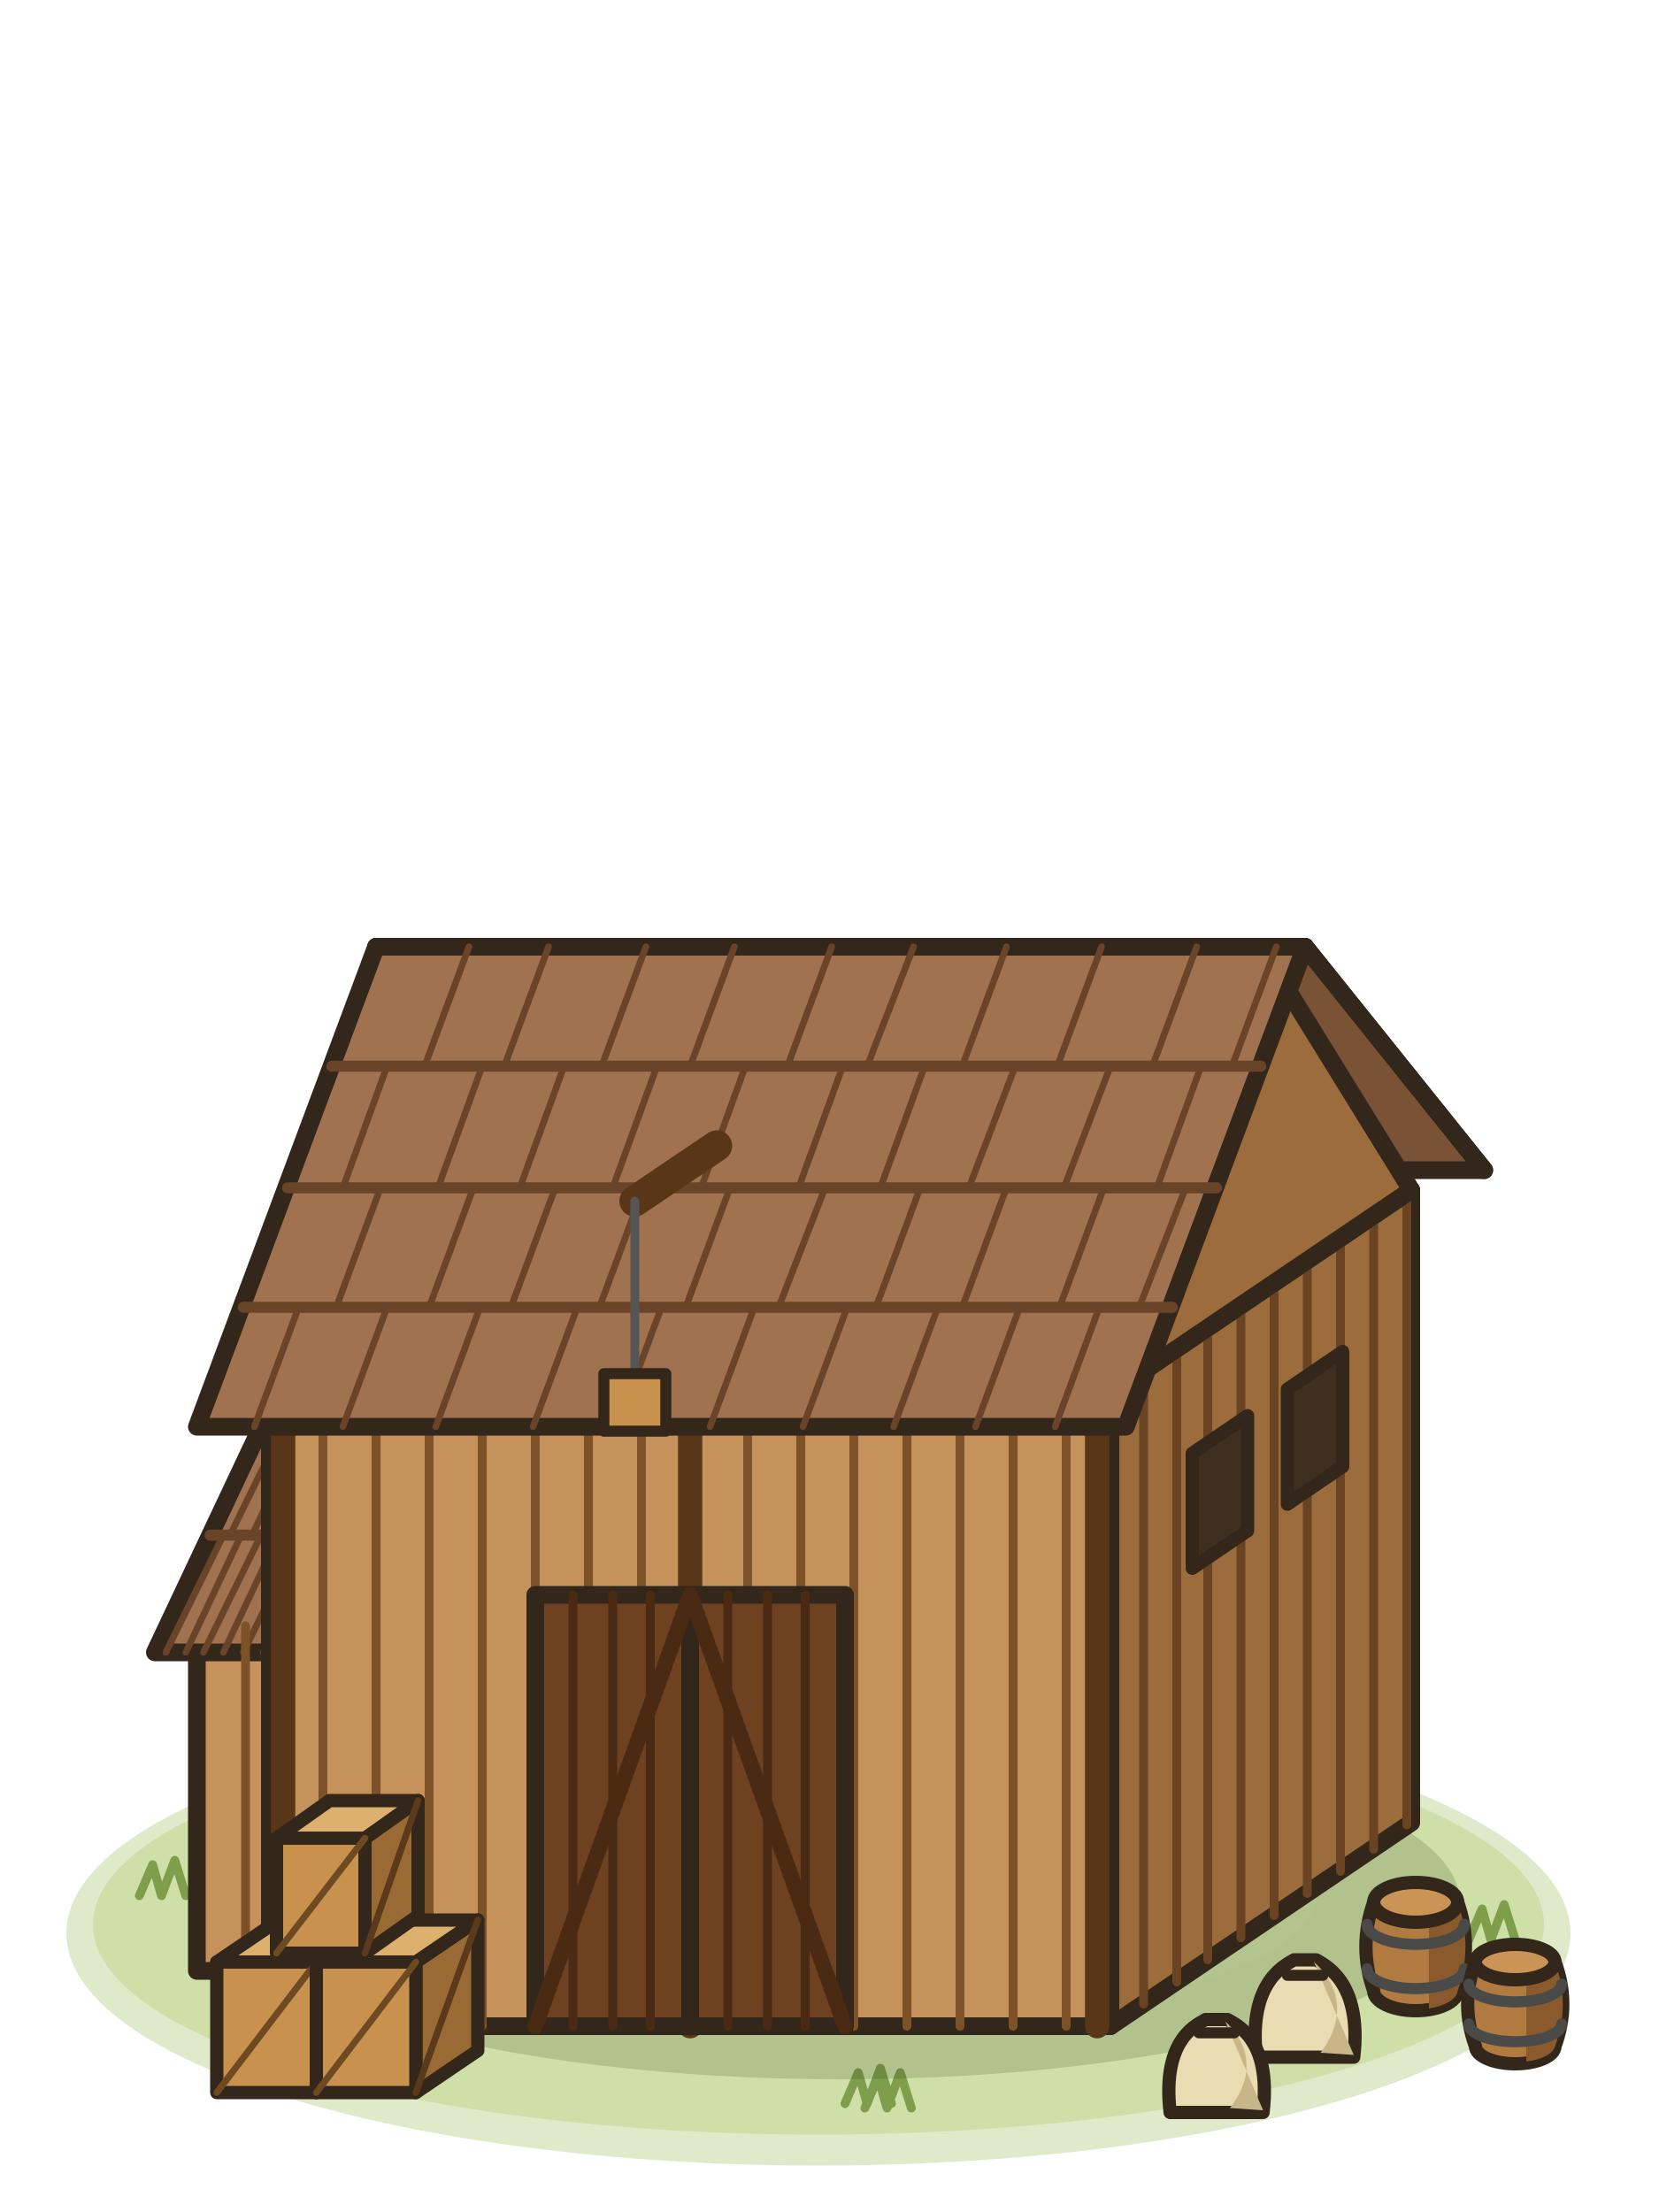
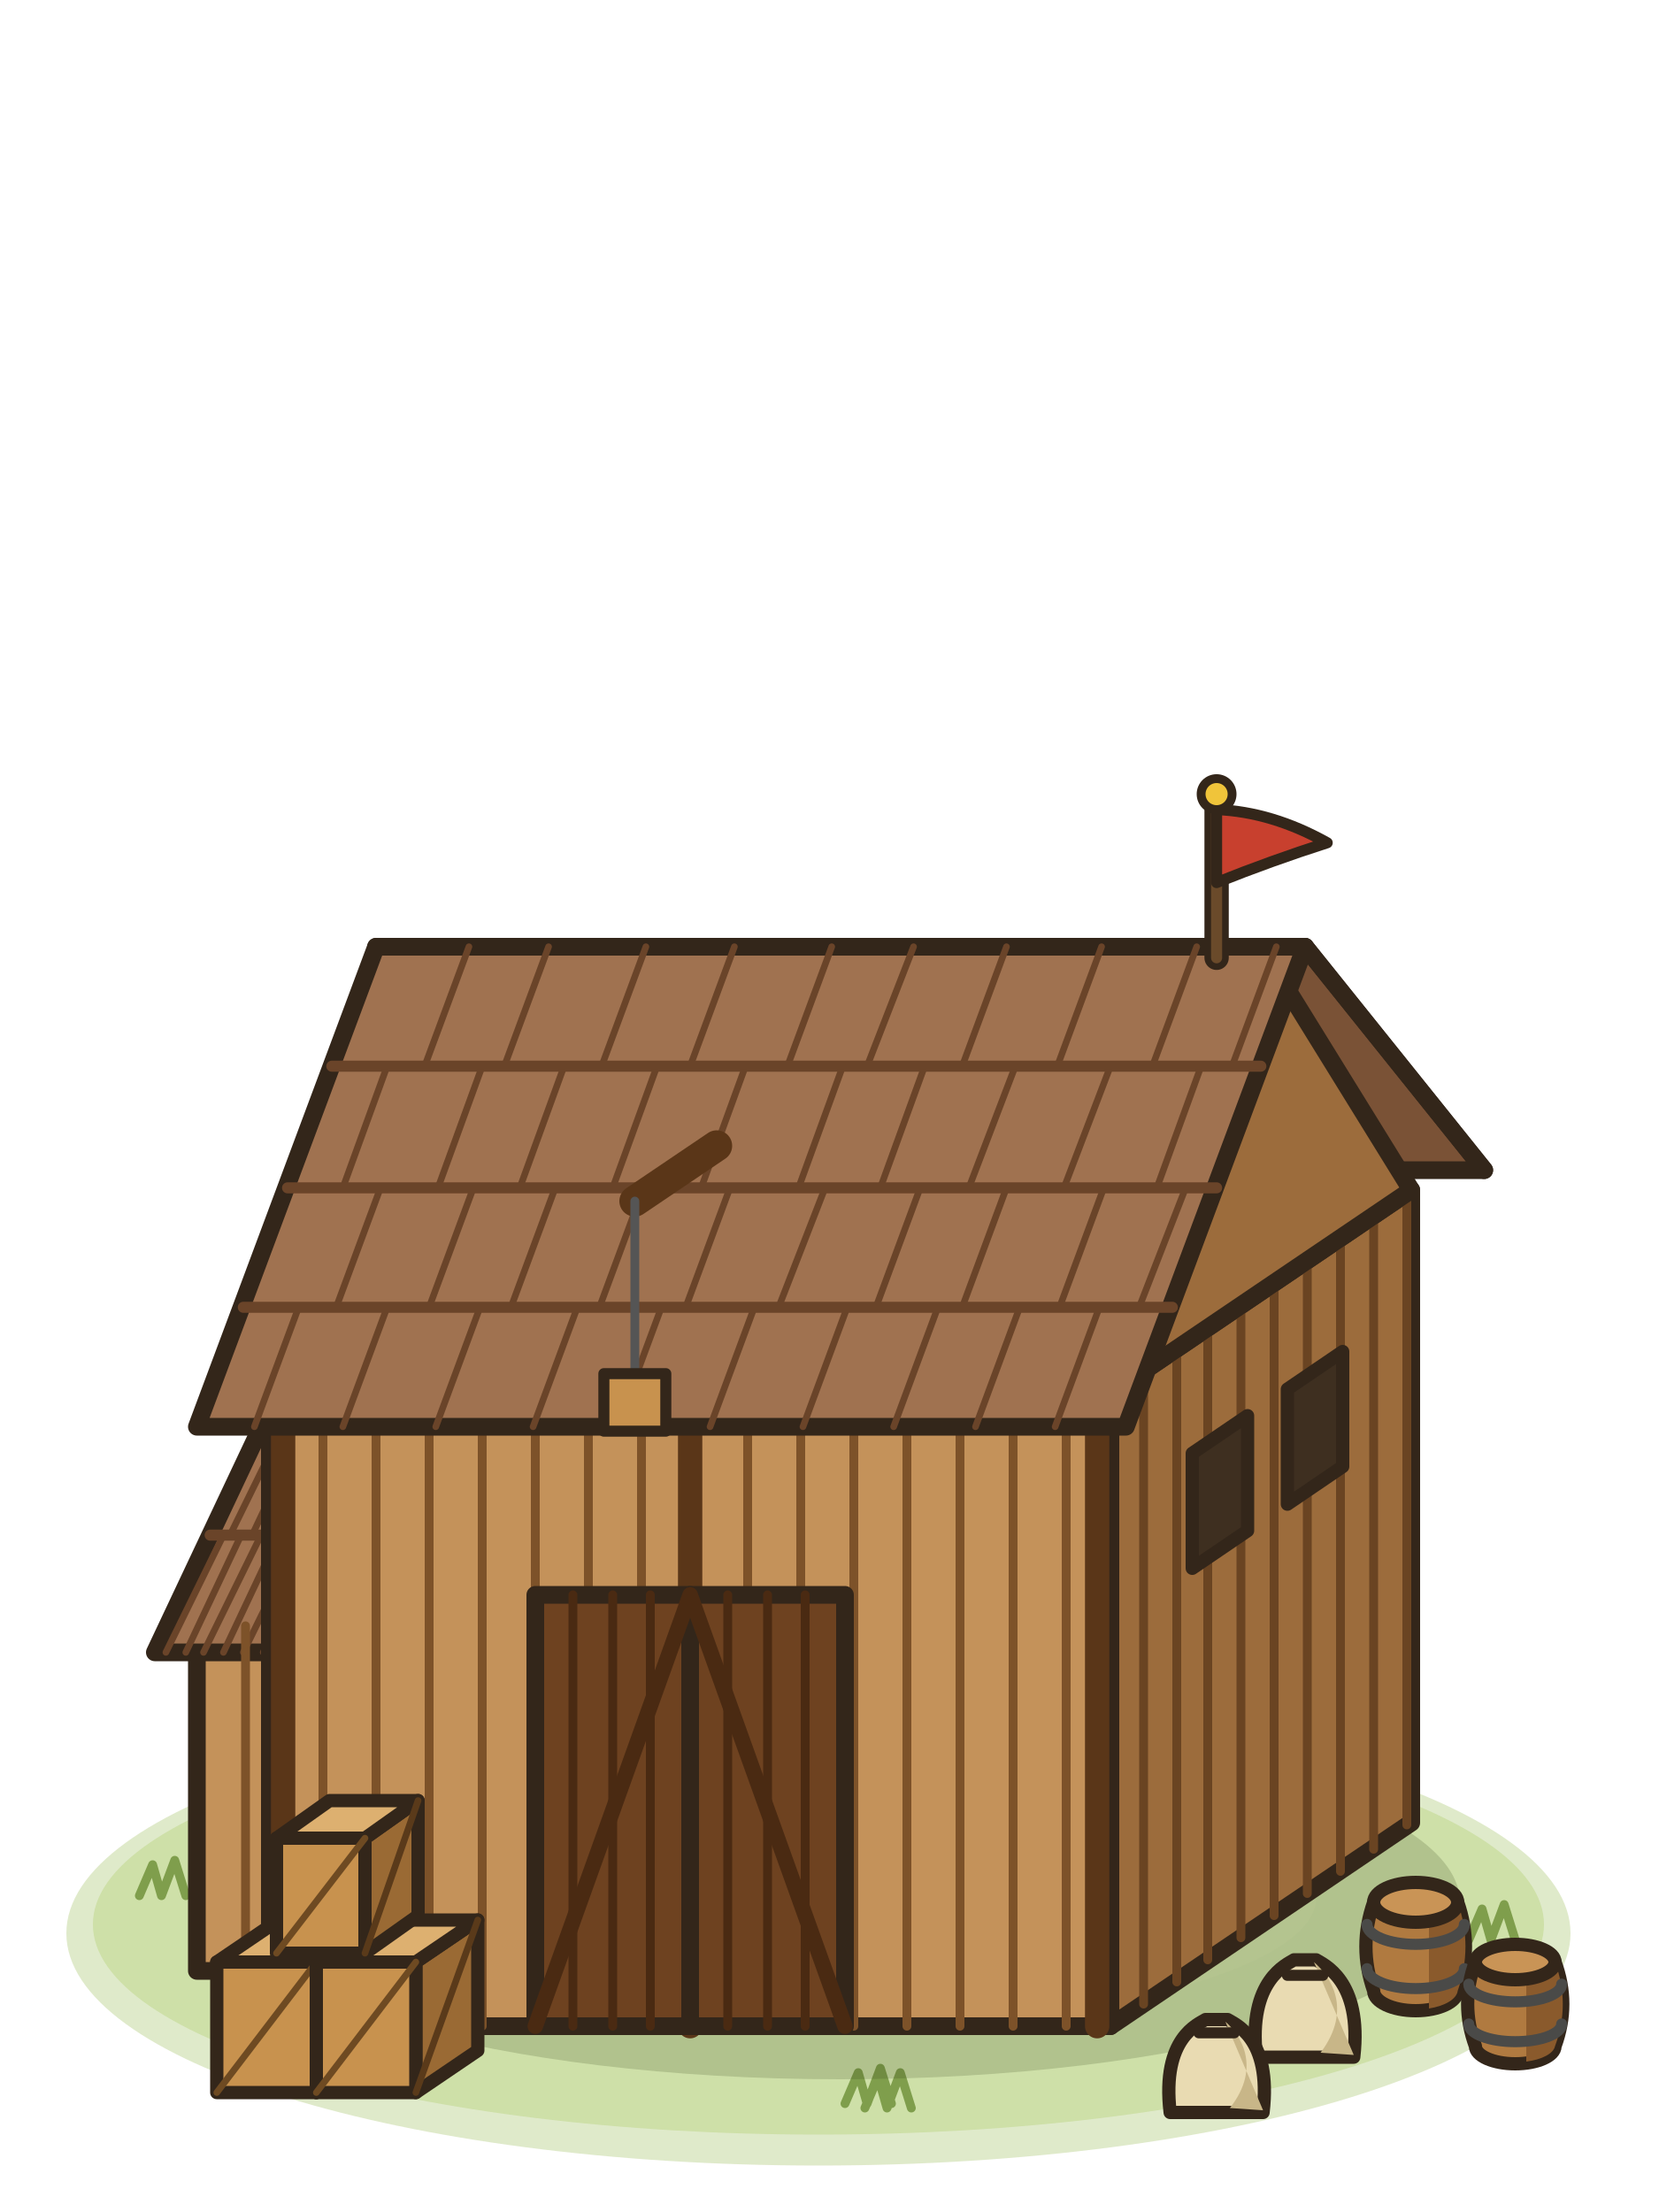
<svg xmlns="http://www.w3.org/2000/svg" viewBox="0 0 75 100">
  <g stroke="#33261a" stroke-width=".8" stroke-linejoin="round" stroke-linecap="round">
    <ellipse cx="37" cy="87.4" rx="34" ry="10.5" fill="#b9d08a" stroke="none" opacity=".45" />
    <ellipse cx="37" cy="87" rx="32.8" ry="9.5" fill="#c8dc9c" stroke="none" opacity=".75" />
    <ellipse cx="35" cy="85.8" rx="24.5" ry="6.1" fill="#d4e4ac" stroke="none" opacity=".7" />
    <path d="M38.2,95.1l.6-1.4,.4,1.4,.6-1.6,.5,1.6m-27.7-12.6l.6-1.4,.4,1.4,.6-1.6,.5,1.6m51.7,5.2l.6-1.4,.4,1.4,.6-1.6,.5,1.6m-29.4,7.6l.6-1.4,.4,1.4,.6-1.6,.5,1.6m9.7-15.7l.6-1.4,.4,1.4,.6-1.6,.5,1.6m.3,14.8l.6-1.4,.4,1.4,.6-1.6,.5,1.6m-49.1-8.7l.6-1.4,.4,1.4,.6-1.6,.5,1.6" fill="none" stroke="#7f9e4c" stroke-width=".4" />
    <ellipse cx="38" cy="86" rx="28" ry="8" fill="#2a3a10" stroke="none" opacity=".18" />
    <path d="M15.9,89.1l8.7-5.9,0-15.6-8.7,5.9Z" fill="#9c6c3c" />
    <path d="M8.9,89.1l7,0,0-15.6-7,0Z" fill="#c4925a" />
    <path d="M12,64.1l9.4,0,5.1,3-9.4,0Z" fill="#7a5236" />
    <path d="M15.9,73.5l8.7-5.9-4.4-3.5Z" fill="#9c6c3c" />
    <path d="M7,74.7l9.4,0,5-10.6-9.4,0Z" fill="#a07250" />
    <path d="M9.5,69.4l9.4,0" fill="none" stroke="#6a4429" stroke-width=".5" />
    <path d="M7.5,74.7l2.6-5.3m-1.7,5.3l2.5-5.3m-1.7,5.3l2.6-5.3m-1.7,5.3l2.5-5.3m-1.6,5.3l2.6-5.3m-1.7,5.3l2.6-5.3m-1.6,5.3l2.5-5.3m-1.6,5.3l2.5-5.3m-1.7,5.3l2.6-5.3m-1.6,5.3l2.5-5.3m-7.7,0l2.6-5.3m-1.6,5.3l2.5-5.3m-1.6,5.3l2.5-5.3m-1.5,5.3l2.5-5.3m-1.7,5.3l2.6-5.3m-1.7,5.3l2.5-5.3m-1.7,5.3l2.5-5.3m-1.6,5.3l2.6-5.3m-1.7,5.3l2.5-5.3m-1.6,5.3l2.5-5.3" fill="none" stroke="#6a4429" stroke-width=".3" />
    <path d="M26.5,67.1l-5.1-3" fill="none" stroke-width=".8" />
    <path d="M11.1,89.1l0-15.6m2.2,15.6l0-15.6" fill="none" stroke="#7d5229" stroke-width=".4" />
    <path d="M50.2,91.6l13.6-9.2,0-28.6-13.6,9.2Z" fill="#9c6c3c" />
    <path d="M12.2,91.6l38,0,0-28.6-38,0Z" fill="#c4925a" />
    <path d="M14.6,91.6l0-28.6m2.4,28.6l0-28.6m2.4,28.6l0-28.6m2.4,28.6l0-28.6m2.4,28.6l0-28.6m2.4,28.6l0-28.6m2.4,28.6l0-28.6m2.4,28.6l0-28.6m2.4,28.6l0-28.6m2.4,28.6l0-28.6m2.4,28.6l0-28.6m2.4,28.6l0-28.6m2.4,28.6l0-28.6m2.4,28.6l0-28.6m2.4,28.6l0-28.6" fill="none" stroke="#7d5229" stroke-width=".4" />
    <path d="M51.7,90.6l0-28.6m1.5,27.6l0-28.6m1.4,27.6l0-28.6m1.5,27.6l0-28.6m1.5,27.6l0-28.6m1.5,27.6l0-28.6m1.5,27.6l0-28.6m1.5,27.6l0-28.6m1.5,27.5l0-28.6" fill="none" stroke="#6a4422" stroke-width=".4" />
    <path d="M12.8,91.6l0-28.6m18.4,28.6l0-28.6m18.4,28.6l0-28.6m-37.4,.7l38,0" fill="none" stroke="#5a3618" stroke-width="1.1" />
    <path d="M24.2,91.6l14,0,0-19.5-14,0Z" fill="#6e4220" />
    <path d="M25.9,91.6l0-19.5m1.8,19.5l0-19.5m1.7,19.5l0-19.5m1.8,19.5l0-19.5m1.7,19.5l0-19.5m1.8,19.5l0-19.5m1.7,19.5l0-19.5" fill="none" stroke="#4a2a12" stroke-width=".4" />
    <path d="M31.2,91.6l0-19.5" fill="none" stroke-width=".8" />
    <path d="M24.2,91.6l7-19.5m7,19.5l-7-19.5" fill="none" stroke="#4a2a12" stroke-width=".7" />
    <path d="M53.9,70.9l2.5-1.7,0-5.2-2.5,1.7Z" fill="#3e2f20" stroke-width=".6" />
    <path d="M58.2,68l2.5-1.7,0-5.2-2.5,1.7Z" fill="#3e2f20" stroke-width=".6" />
    <path d="M17,42.8l42,0,8.1,10.1-42,0Z" fill="#7a5236" />
    <path d="M50.2,63l13.6-9.2-6.8-11Z" fill="#9c6c3c" />
    <path d="M8.9,64.5l42,0,8.1-21.7-42,0Z" fill="#a07250" />
    <path d="M11,59.1l42,0m-40-5.4l42,0m-40-5.5l42,0" fill="none" stroke="#6a4429" stroke-width=".5" />
    <path d="M11.5,64.5l2-5.4m2,5.4l2-5.4m2.2,5.4l2-5.4m2.4,5.4l2-5.4m1.8,5.4l2-5.4m2.2,5.4l2-5.4m2.2,5.4l2-5.4m2.1,5.4l2-5.4m1.7,5.4l2-5.4m1.6,5.4l2-5.4m-34.5,0l2-5.4m2.2,5.4l2-5.4m1.7,5.4l2-5.4m2,5.4l2-5.4m1.9,5.4l2-5.4m2.2,5.4l2.1-5.4m2.3,5.4l2-5.4m1.9,5.4l2-5.4m2.4,5.4l2-5.4m1.6,5.4l2.1-5.4m-38.1,0l2-5.5m2.3,5.5l2-5.5m1.7,5.5l2-5.5m2.2,5.5l2-5.5m2,5.5l2-5.5m2.4,5.5l2-5.5m1.7,5.5l2-5.5m2,5.5l2.1-5.5m2.2,5.5l2.1-5.5m2.1,5.5l2-5.5m-35.1,0l2-5.4m1.6,5.4l2-5.4m2.4,5.4l2-5.4m2,5.4l2-5.4m2.4,5.4l2-5.4m1.6,5.4l2.1-5.4m2.2,5.4l2-5.4m2.3,5.4l2-5.4m2.3,5.4l2-5.4m1.6,5.4l2-5.4" fill="none" stroke="#6a4429" stroke-width=".3" />
    <path d="M67.1,52.9 59,42.8" fill="none" stroke-width=".8" />
    <path d="M32.4,51.8l-3.7,2.5" fill="none" stroke="#5a3618" stroke-width="1.4" />
    <path d="M28.7,54.3l0,7.8" fill="none" stroke="#555" stroke-width=".4" />
    <rect x="27.3" y="62.1" width="2.8" height="2.6" fill="#c8924e" stroke-width=".5" />
+     <path d="M55,43.3l0-7" fill="none" stroke="#33261a" stroke-width="1.1" />
+     <path d="M55,43.3l0-7" fill="none" stroke="#6a4a2a" stroke-width=".5" />
+     <path d="M55,36.6Q57.5,36.7 60,38.1Q57.5,38.9 55,39.9Z" fill="#c8402e" stroke-width=".5" />
+     <circle cx="55" cy="35.9" r=".7" fill="#f0c43a" stroke-width=".4" />
    <path d="M14.3,94.6l2.8-1.9,0-5.9-2.8,1.9Z" fill="#9a6a34" stroke-width=".6" />
    <path d="M9.8,94.6l4.5,0,0-5.9-4.5,0Z" fill="#c8924e" stroke-width=".6" />
    <path d="M9.8,88.7l4.5,0,2.8-1.9-4.5,0Z" fill="#ddb070" stroke-width=".6" />
    <path d="M9.8,94.6l4.5-5.9" fill="none" stroke="#6e4a22" stroke-width=".3" />
    <path d="M14.3,94.6l2.8-7.8" fill="none" stroke="#5a3a1a" stroke-width=".3" />
    <path d="M18.8,94.6l2.8-1.9,0-5.9-2.8,1.9Z" fill="#9a6a34" stroke-width=".6" />
    <path d="M14.3,94.6l4.5,0,0-5.9-4.5,0Z" fill="#c8924e" stroke-width=".6" />
    <path d="M14.3,88.7l4.5,0,2.8-1.9-4.5,0Z" fill="#ddb070" stroke-width=".6" />
    <path d="M14.3,94.6l4.5-5.9" fill="none" stroke="#6e4a22" stroke-width=".3" />
    <path d="M18.8,94.6l2.8-7.8" fill="none" stroke="#5a3a1a" stroke-width=".3" />
    <path d="M16.5,88.3l2.4-1.7,0-5.2-2.4,1.7Z" fill="#9a6a34" stroke-width=".6" />
    <path d="M12.5,88.3l4,0,0-5.2-4,0Z" fill="#c8924e" stroke-width=".6" />
    <path d="M12.5,83.1l4,0,2.4-1.7-4,0Z" fill="#ddb070" stroke-width=".6" />
    <path d="M12.5,88.3l4-5.2" fill="none" stroke="#6e4a22" stroke-width=".3" />
    <path d="M16.5,88.3l2.4-6.9" fill="none" stroke="#5a3a1a" stroke-width=".3" />
    <path d="M56.8,93C56.4,89.5 58.2,88.8 58.5,88.6L59.5,88.6C59.8,88.8 61.6,89.5 61.2,93Z" fill="#e9dbb2" stroke-width=".6" />
    <path d="M59.7,92.8C61.2,90.8 60.1,89.3 59.4,88.7L61.2,92.9Z" fill="#c8b688" stroke="none" />
    <path d="M58.2,89.3l1.6,0" fill="none" stroke-width=".5" />
    <path d="M62.1,86Q61.4,88 62.1,90A1.9,.9 0 0 0 65.9,90Q66.6,88 65.9,86Z" fill="#b07a40" stroke-width=".6" />
    <path d="M64.6,86.5L64.6,90.8A1.9,.9 0 0 0 65.9,90Q66.6,88 65.9,86Z" fill="#8a5a2c" stroke="none" />
    <path d="M61.8,89A2.2,.9 0 0 0 66.2,89M61.8,87A2.2,.9 0 0 0 66.2,87" fill="none" stroke="#4a4a48" stroke-width=".5" />
    <ellipse cx="64" cy="86" rx="1.9" ry=".9" fill="#c99456" stroke-width=".6" />
    <path d="M52.9,95.5C52.5,92.1 54.2,91.5 54.5,91.3L55.5,91.3C55.8,91.5 57.5,92.1 57.1,95.5Z" fill="#e9dbb2" stroke-width=".6" />
    <path d="M55.6,95.3C57.1,93.4 56,91.9 55.4,91.4L57.1,95.4Z" fill="#c8b688" stroke="none" />
    <path d="M54.2,91.9l1.6,0" fill="none" stroke-width=".5" />
    <path d="M66.7,88.7Q66,90.6 66.7,92.5A1.8,.8 0 0 0 70.3,92.5Q71,90.6 70.3,88.7Z" fill="#b07a40" stroke-width=".6" />
    <path d="M69,89.2L69,93.2A1.8,.8 0 0 0 70.3,92.5Q71,90.6 70.3,88.7Z" fill="#8a5a2c" stroke="none" />
    <path d="M66.4,91.5A2.1,.8 0 0 0 70.6,91.5M66.4,89.7A2.1,.8 0 0 0 70.6,89.7" fill="none" stroke="#4a4a48" stroke-width=".5" />
    <ellipse cx="68.5" cy="88.7" rx="1.8" ry=".8" fill="#c99456" stroke-width=".6" />
  </g>
</svg>
